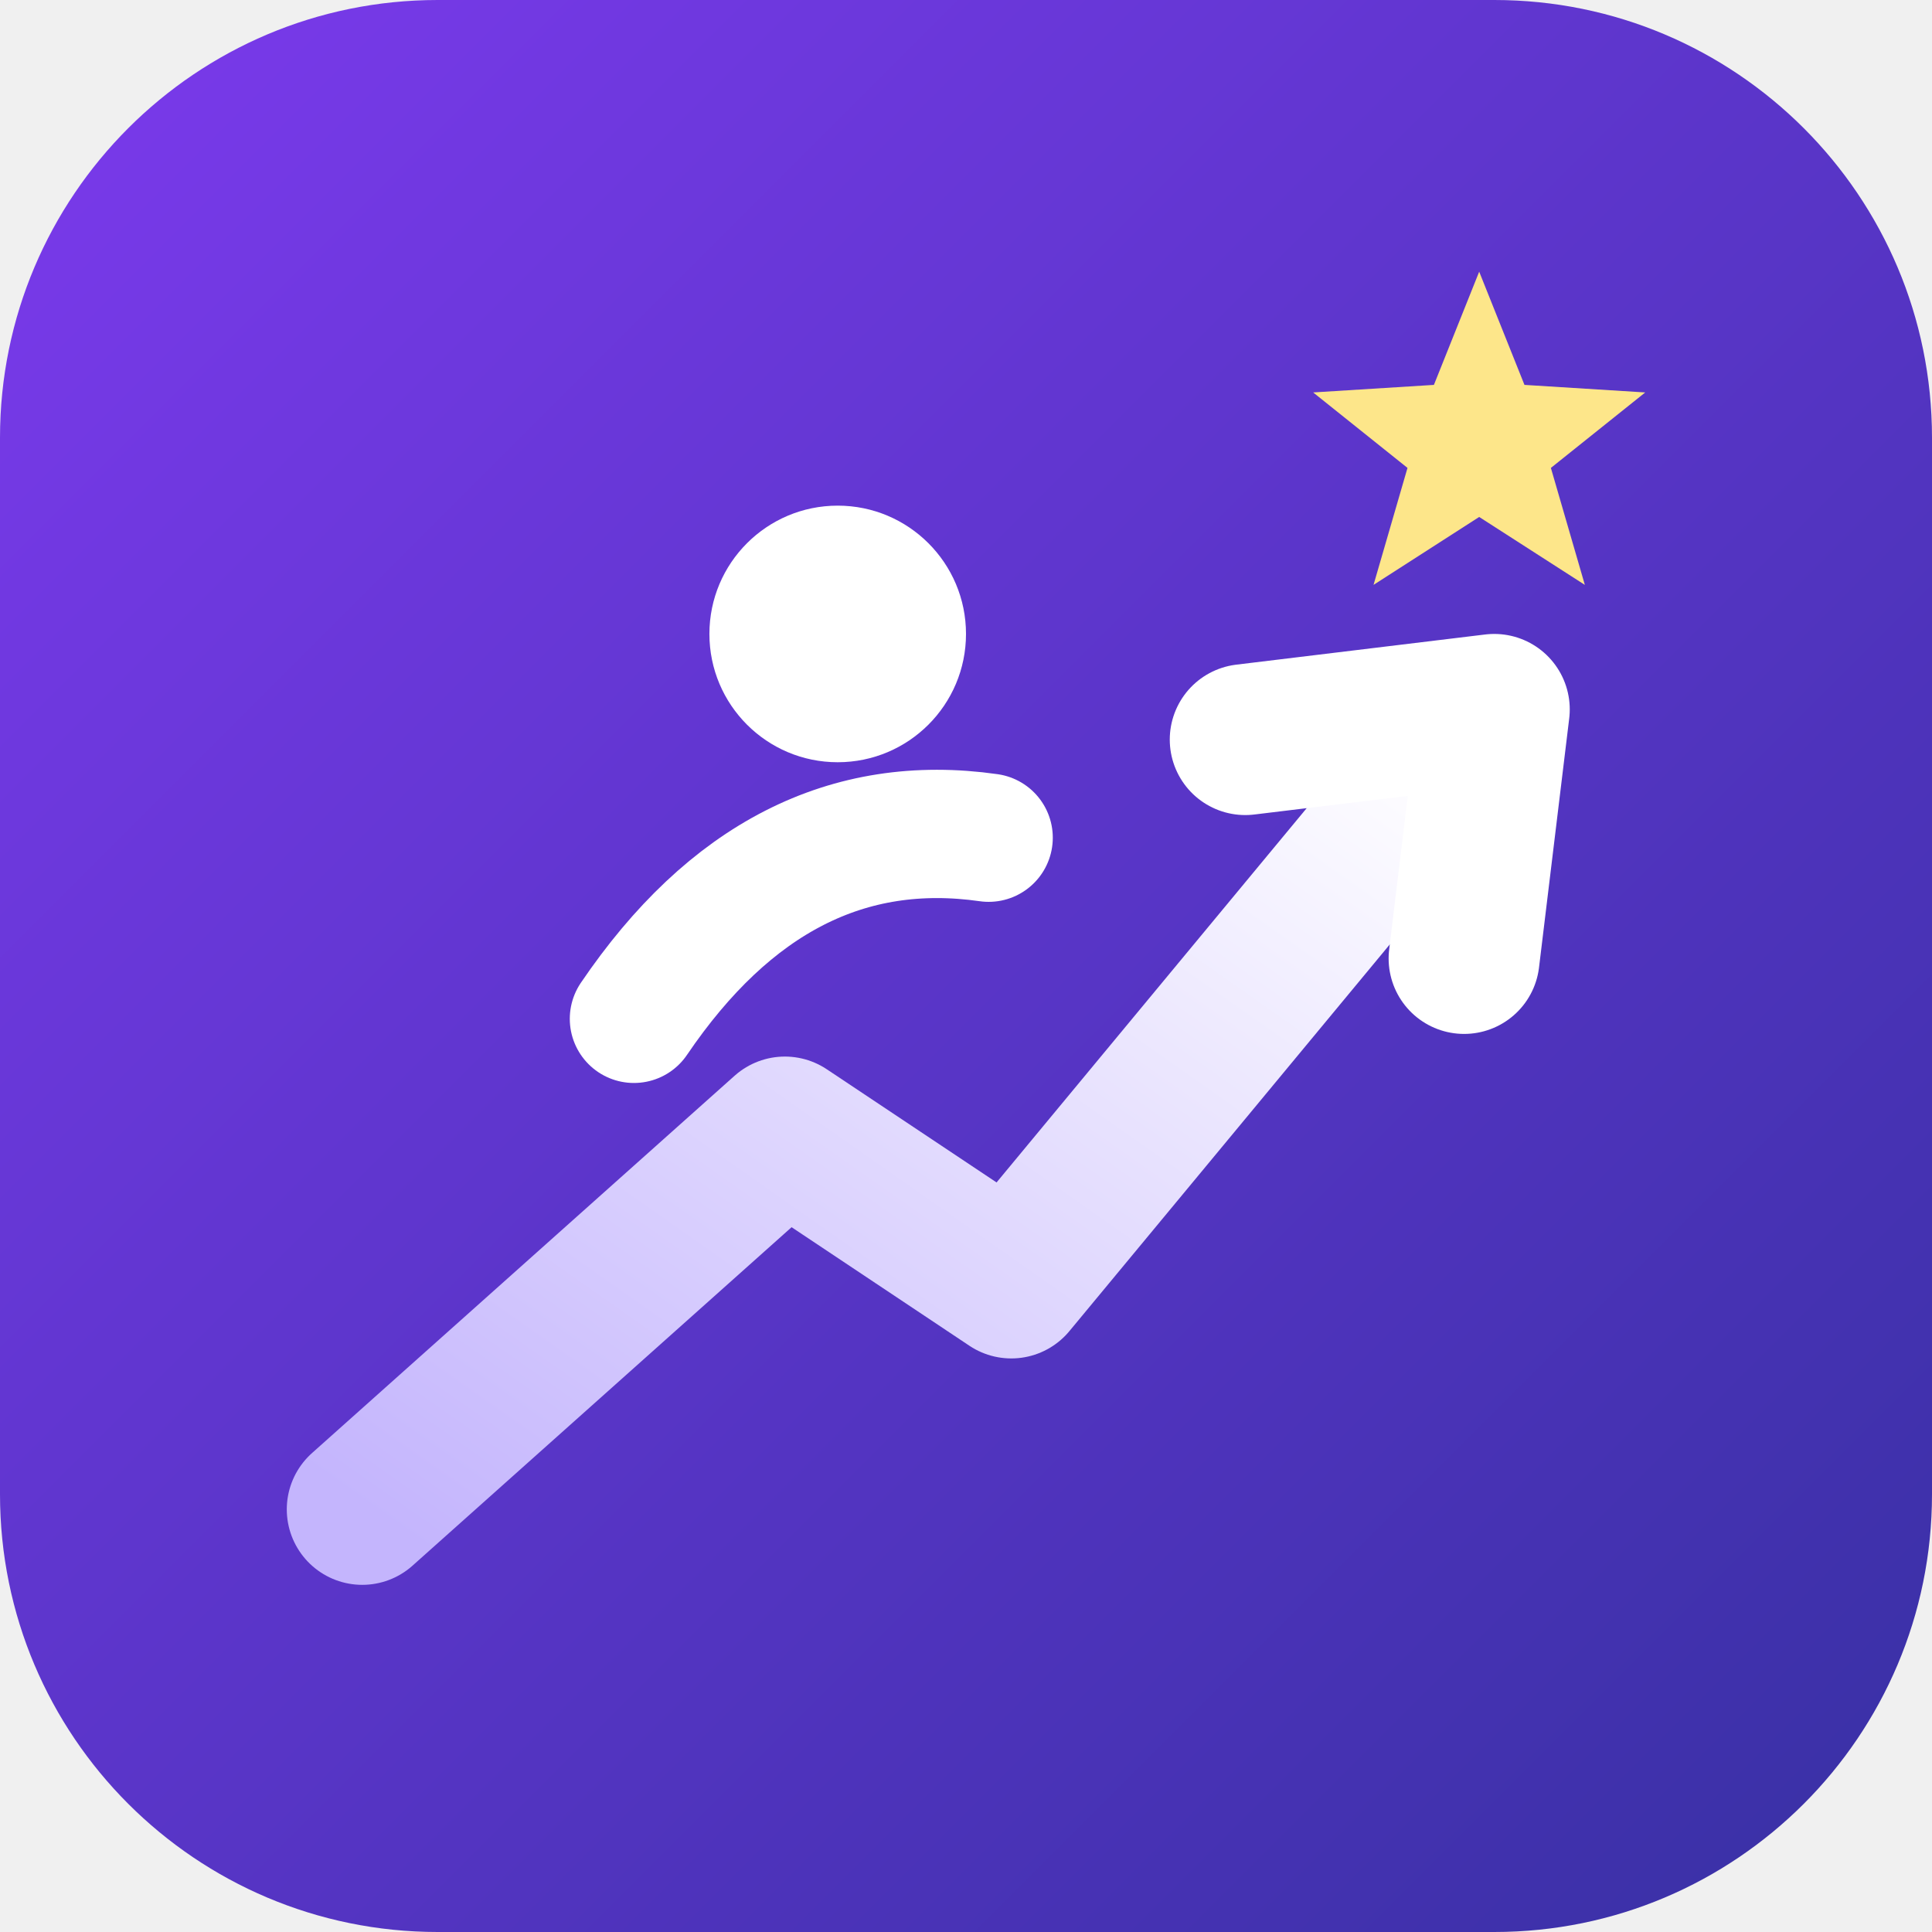
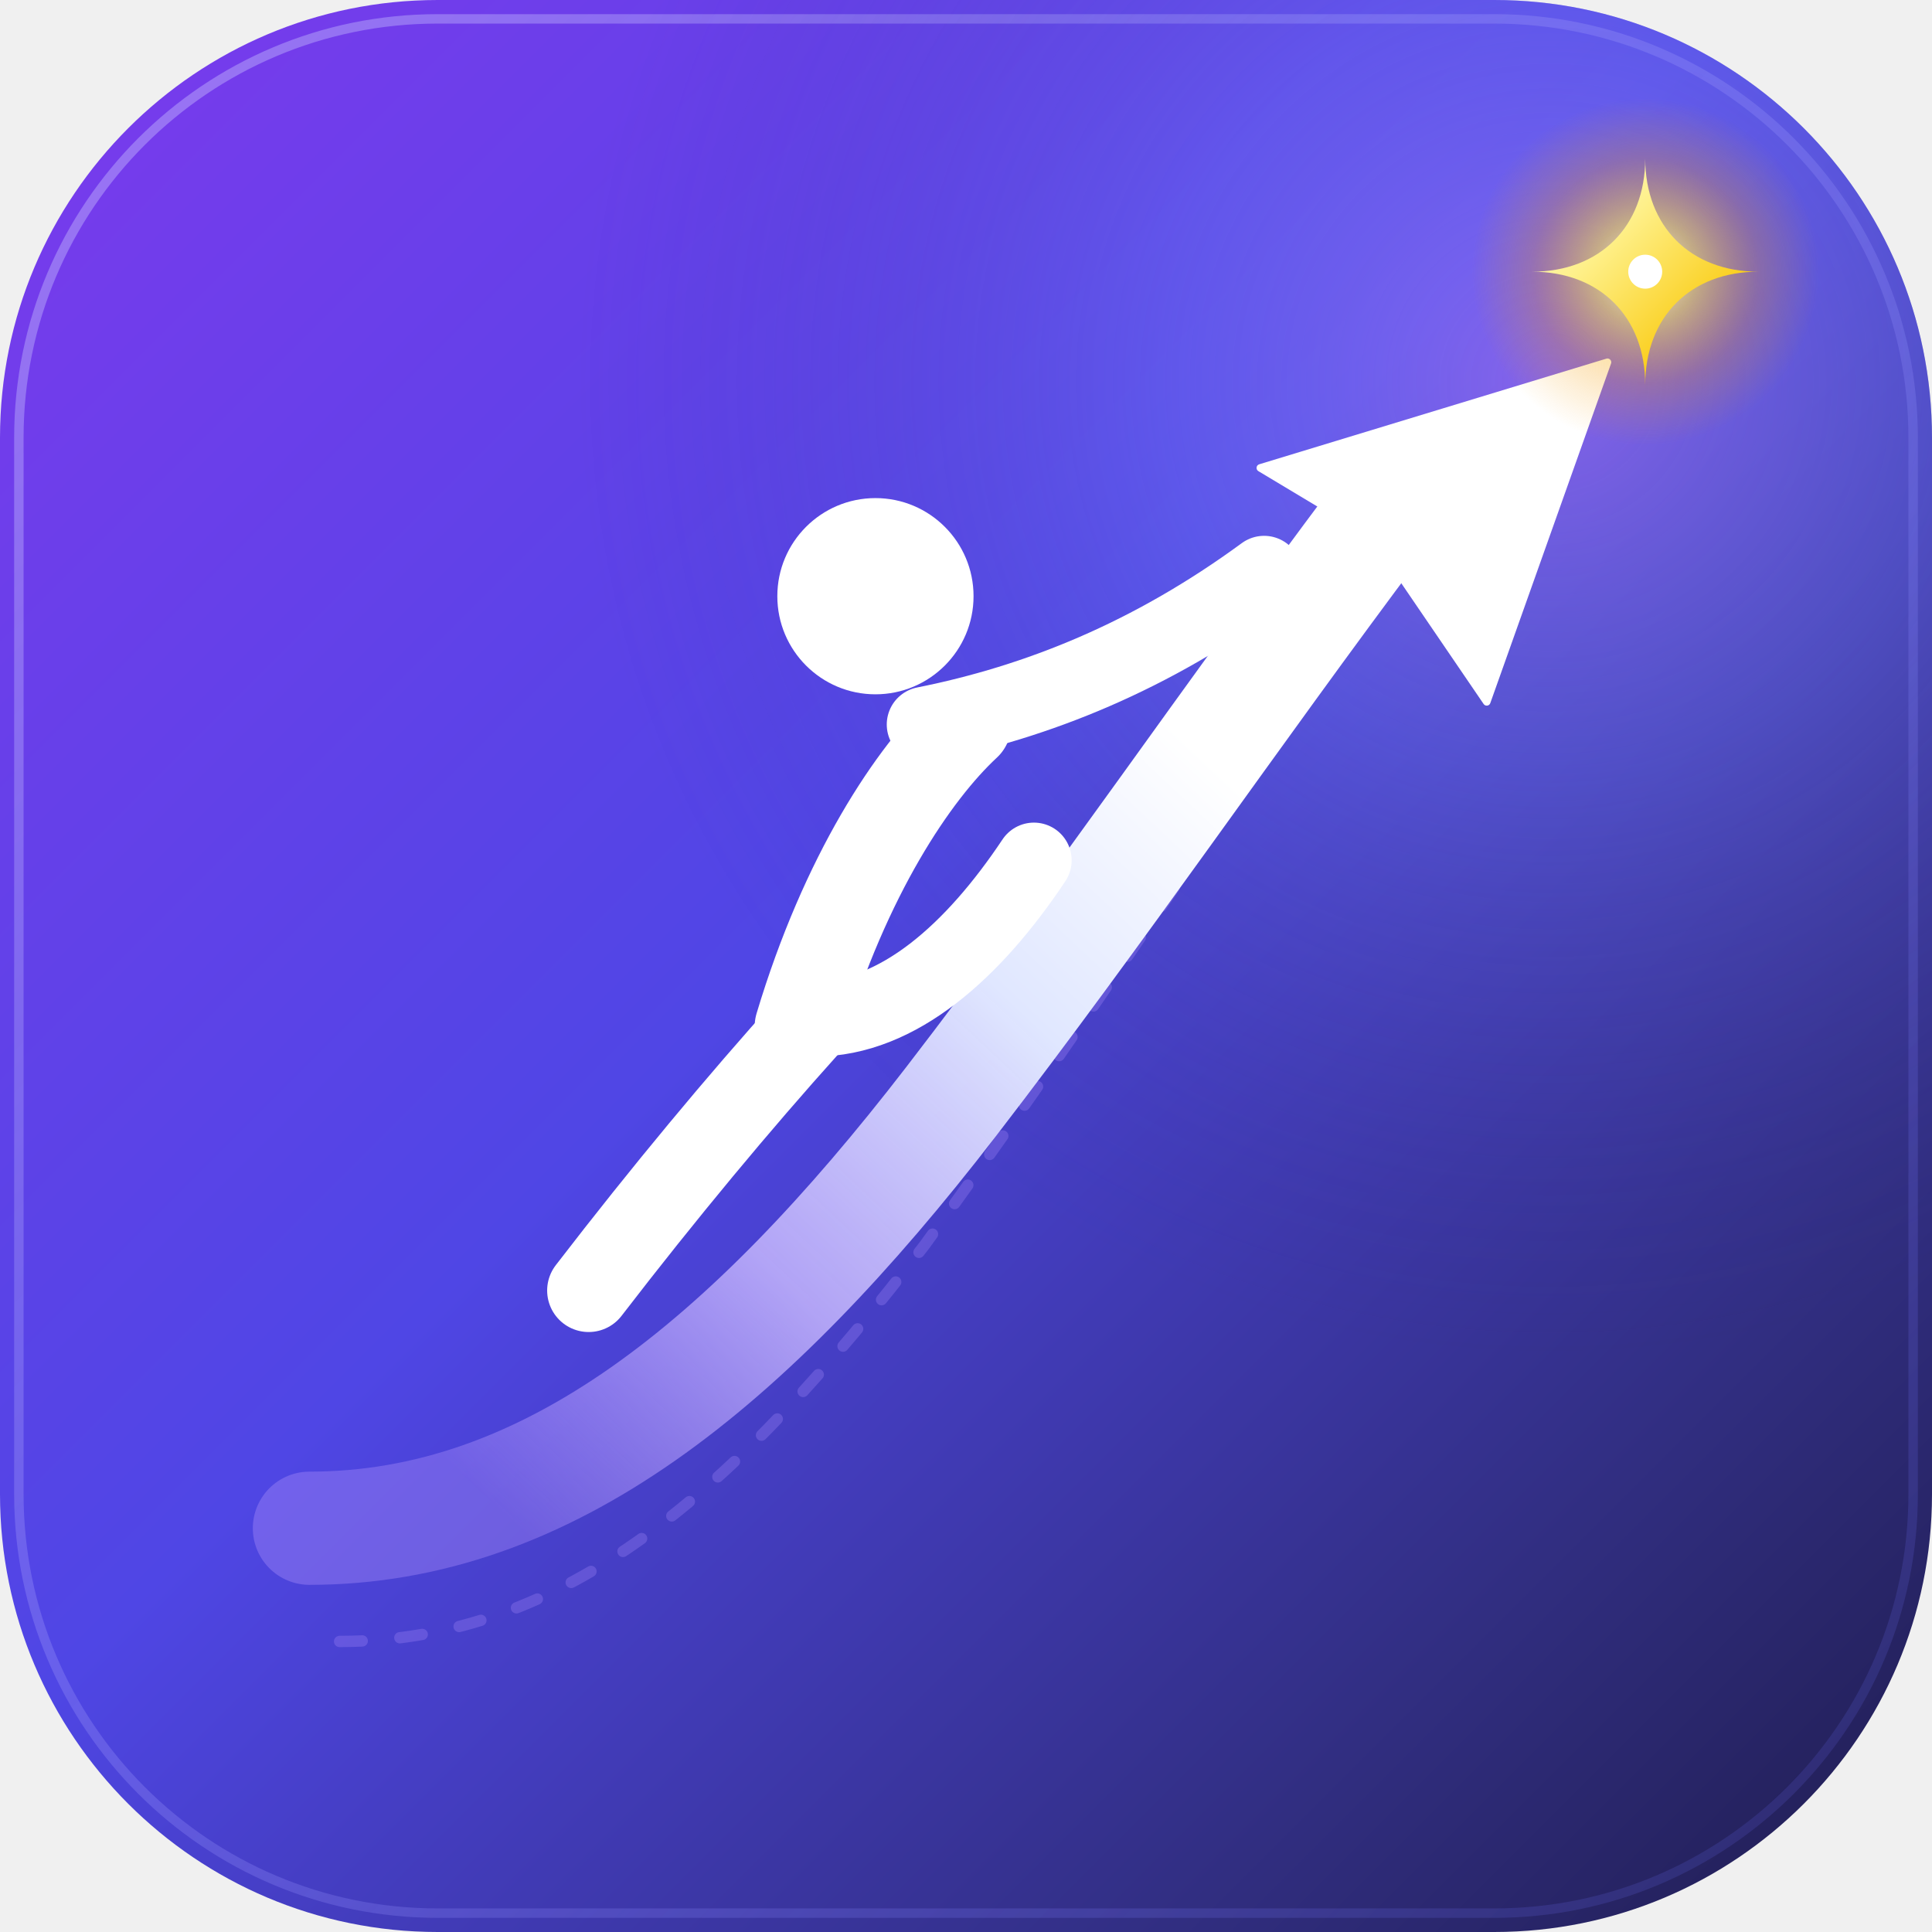
- <svg xmlns="http://www.w3.org/2000/svg" viewBox="0 0 512 512">
+ <svg xmlns="http://www.w3.org/2000/svg" viewBox="0 0 512 512" width="100%" height="100%">
  <defs>
-     <linearGradient id="bg" x1="0" y1="0" x2="1" y2="1">
-       <stop offset="0" stop-color="#7c3aed" />
-       <stop offset="1" stop-color="#3730a3" />
+     <linearGradient id="cp-bg-grad" x1="0%" y1="0%" x2="100%" y2="100%">
+       <stop offset="0%" stop-color="#7c3aed" />
+       <stop offset="45%" stop-color="#4f46e5" />
+       <stop offset="80%" stop-color="#312e81" />
+       <stop offset="100%" stop-color="#1e1b4b" />
    </linearGradient>
-     <linearGradient id="path" x1="0" y1="1" x2="1" y2="0">
-       <stop offset="0" stop-color="#c4b5fd" />
-       <stop offset="1" stop-color="#ffffff" />
+     <radialGradient id="cp-summit-glow" cx="80%" cy="20%" r="50%">
+       <stop offset="0%" stop-color="#c084fc" stop-opacity="0.5" />
+       <stop offset="40%" stop-color="#818cf8" stop-opacity="0.25" />
+       <stop offset="100%" stop-color="#312e81" stop-opacity="0" />
+     </radialGradient>
+     <linearGradient id="cp-border-grad" x1="0%" y1="0%" x2="100%" y2="100%">
+       <stop offset="0%" stop-color="#c4b5fd" stop-opacity="0.5" />
+       <stop offset="100%" stop-color="#6366f1" stop-opacity="0.15" />
    </linearGradient>
+     <linearGradient id="cp-path-grad" x1="10%" y1="90%" x2="80%" y2="20%">
+       <stop offset="0%" stop-color="#a78bfa" stop-opacity="0.4" />
+       <stop offset="35%" stop-color="#c4b5fd" stop-opacity="0.85" />
+       <stop offset="70%" stop-color="#e0e7ff" />
+       <stop offset="100%" stop-color="#ffffff" />
+     </linearGradient>
+     <linearGradient id="cp-star-grad" x1="0%" y1="0%" x2="100%" y2="100%">
+       <stop offset="0%" stop-color="#fffbeb" />
+       <stop offset="35%" stop-color="#fef08a" />
+       <stop offset="75%" stop-color="#facc15" />
+       <stop offset="100%" stop-color="#eab308" />
+     </linearGradient>
+     <radialGradient id="cp-star-ambient" cx="50%" cy="50%" r="50%">
+       <stop offset="0%" stop-color="#ffffff" stop-opacity="0.95" />
+       <stop offset="30%" stop-color="#fde047" stop-opacity="0.6" />
+       <stop offset="65%" stop-color="#f59e0b" stop-opacity="0.25" />
+       <stop offset="100%" stop-color="#f59e0b" stop-opacity="0" />
+     </radialGradient>
  </defs>
-   <rect width="512" height="512" rx="116" fill="url(#bg)" />
-   <path d="M96 400 L208 300 L268 340 L384 200" fill="none" stroke="url(#path)" stroke-width="40" stroke-linecap="round" stroke-linejoin="round" />
-   <path d="M330 196 L396 188 L388 254" fill="none" stroke="#ffffff" stroke-width="40" stroke-linecap="round" stroke-linejoin="round" />
-   <circle cx="222" cy="168" r="34" fill="#ffffff" />
-   <path d="M168 270 Q206 214 262 222" fill="none" stroke="#ffffff" stroke-width="34" stroke-linecap="round" />
-   <path d="M392 72 L404 102 L436 104 L411 124 L420 155 L392 137 L364 155 L373 124 L348 104 L380 102 Z" fill="#fde68a" />
+   <rect width="512" height="512" rx="116" fill="url(#cp-bg-grad)" />
+   <rect x="5" y="5" width="502" height="502" rx="111" fill="none" stroke="url(#cp-border-grad)" stroke-width="2.5" />
+   <rect width="512" height="512" rx="116" fill="url(#cp-summit-glow)" />
+   <path d="M 90 435 C 150 435, 195 395, 245 330 C 285 275, 318 225, 355 170" fill="none" stroke="#a78bfa" stroke-width="3" stroke-linecap="round" stroke-dasharray="6 10" opacity="0.3" />
+   <path d="M 82 405 C 145 405, 198 362, 252 292 C 292 240, 326 190, 365 138" fill="none" stroke="url(#cp-path-grad)" stroke-width="30" stroke-linecap="round" stroke-linejoin="round" />
+   <polygon points="426,96 394,186 364,142 334,124" fill="#ffffff" stroke="#ffffff" stroke-width="2" stroke-linejoin="round" />
+   <circle cx="232" cy="158" r="26" fill="#ffffff" />
+   <path d="M 245 192 C 275 186, 305 174, 335 152" fill="none" stroke="#ffffff" stroke-width="20" stroke-linecap="round" />
+   <path d="M 212 272 C 224 232, 242 205, 256 192" fill="none" stroke="#ffffff" stroke-width="24" stroke-linecap="round" />
+   <path d="M 216 270 C 238 270, 258 252, 274 228" fill="none" stroke="#ffffff" stroke-width="20" stroke-linecap="round" />
+   <path d="M 156 342 C 176 316, 196 292, 214 272" fill="none" stroke="#ffffff" stroke-width="22" stroke-linecap="round" />
+   <circle cx="436" cy="72" r="46" fill="url(#cp-star-ambient)" />
+   <path d="M 436 42             C 436 60, 448 72, 466 72             C 448 72, 436 84, 436 102             C 436 84, 424 72, 406 72             C 424 72, 436 60, 436 42 Z" fill="url(#cp-star-grad)" />
+   <circle cx="436" cy="72" r="4.5" fill="#ffffff" />
</svg>
